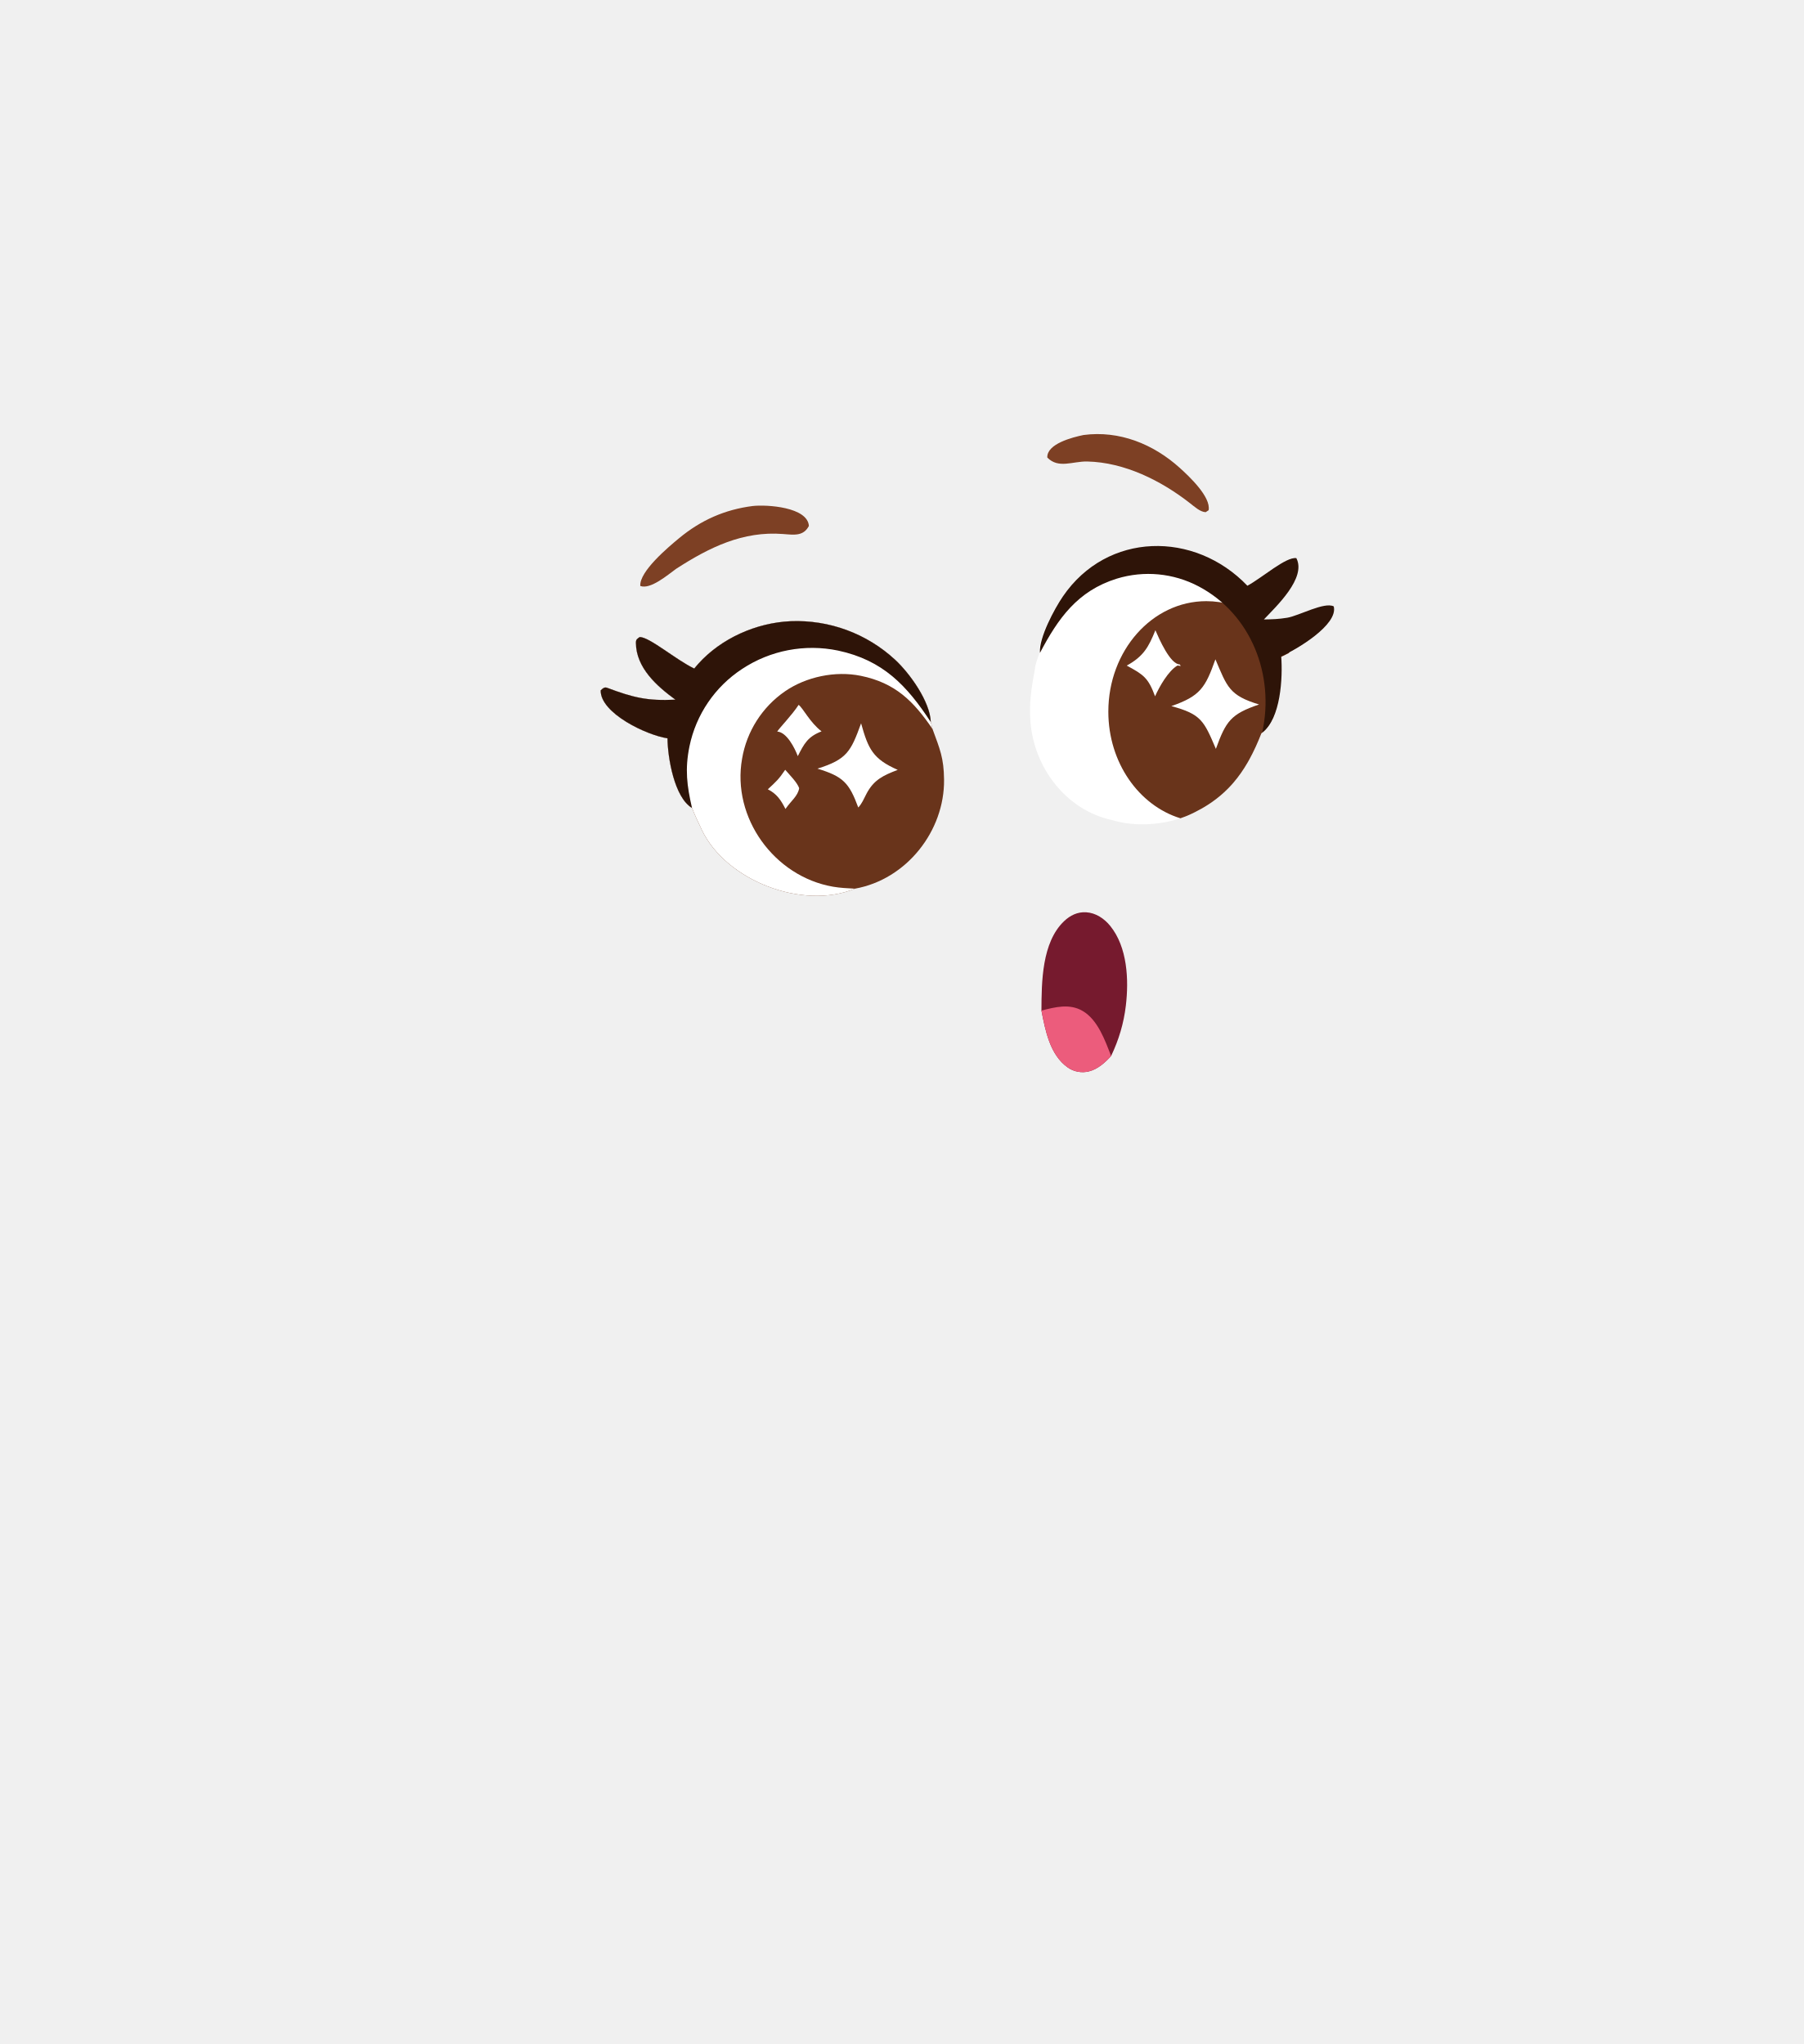
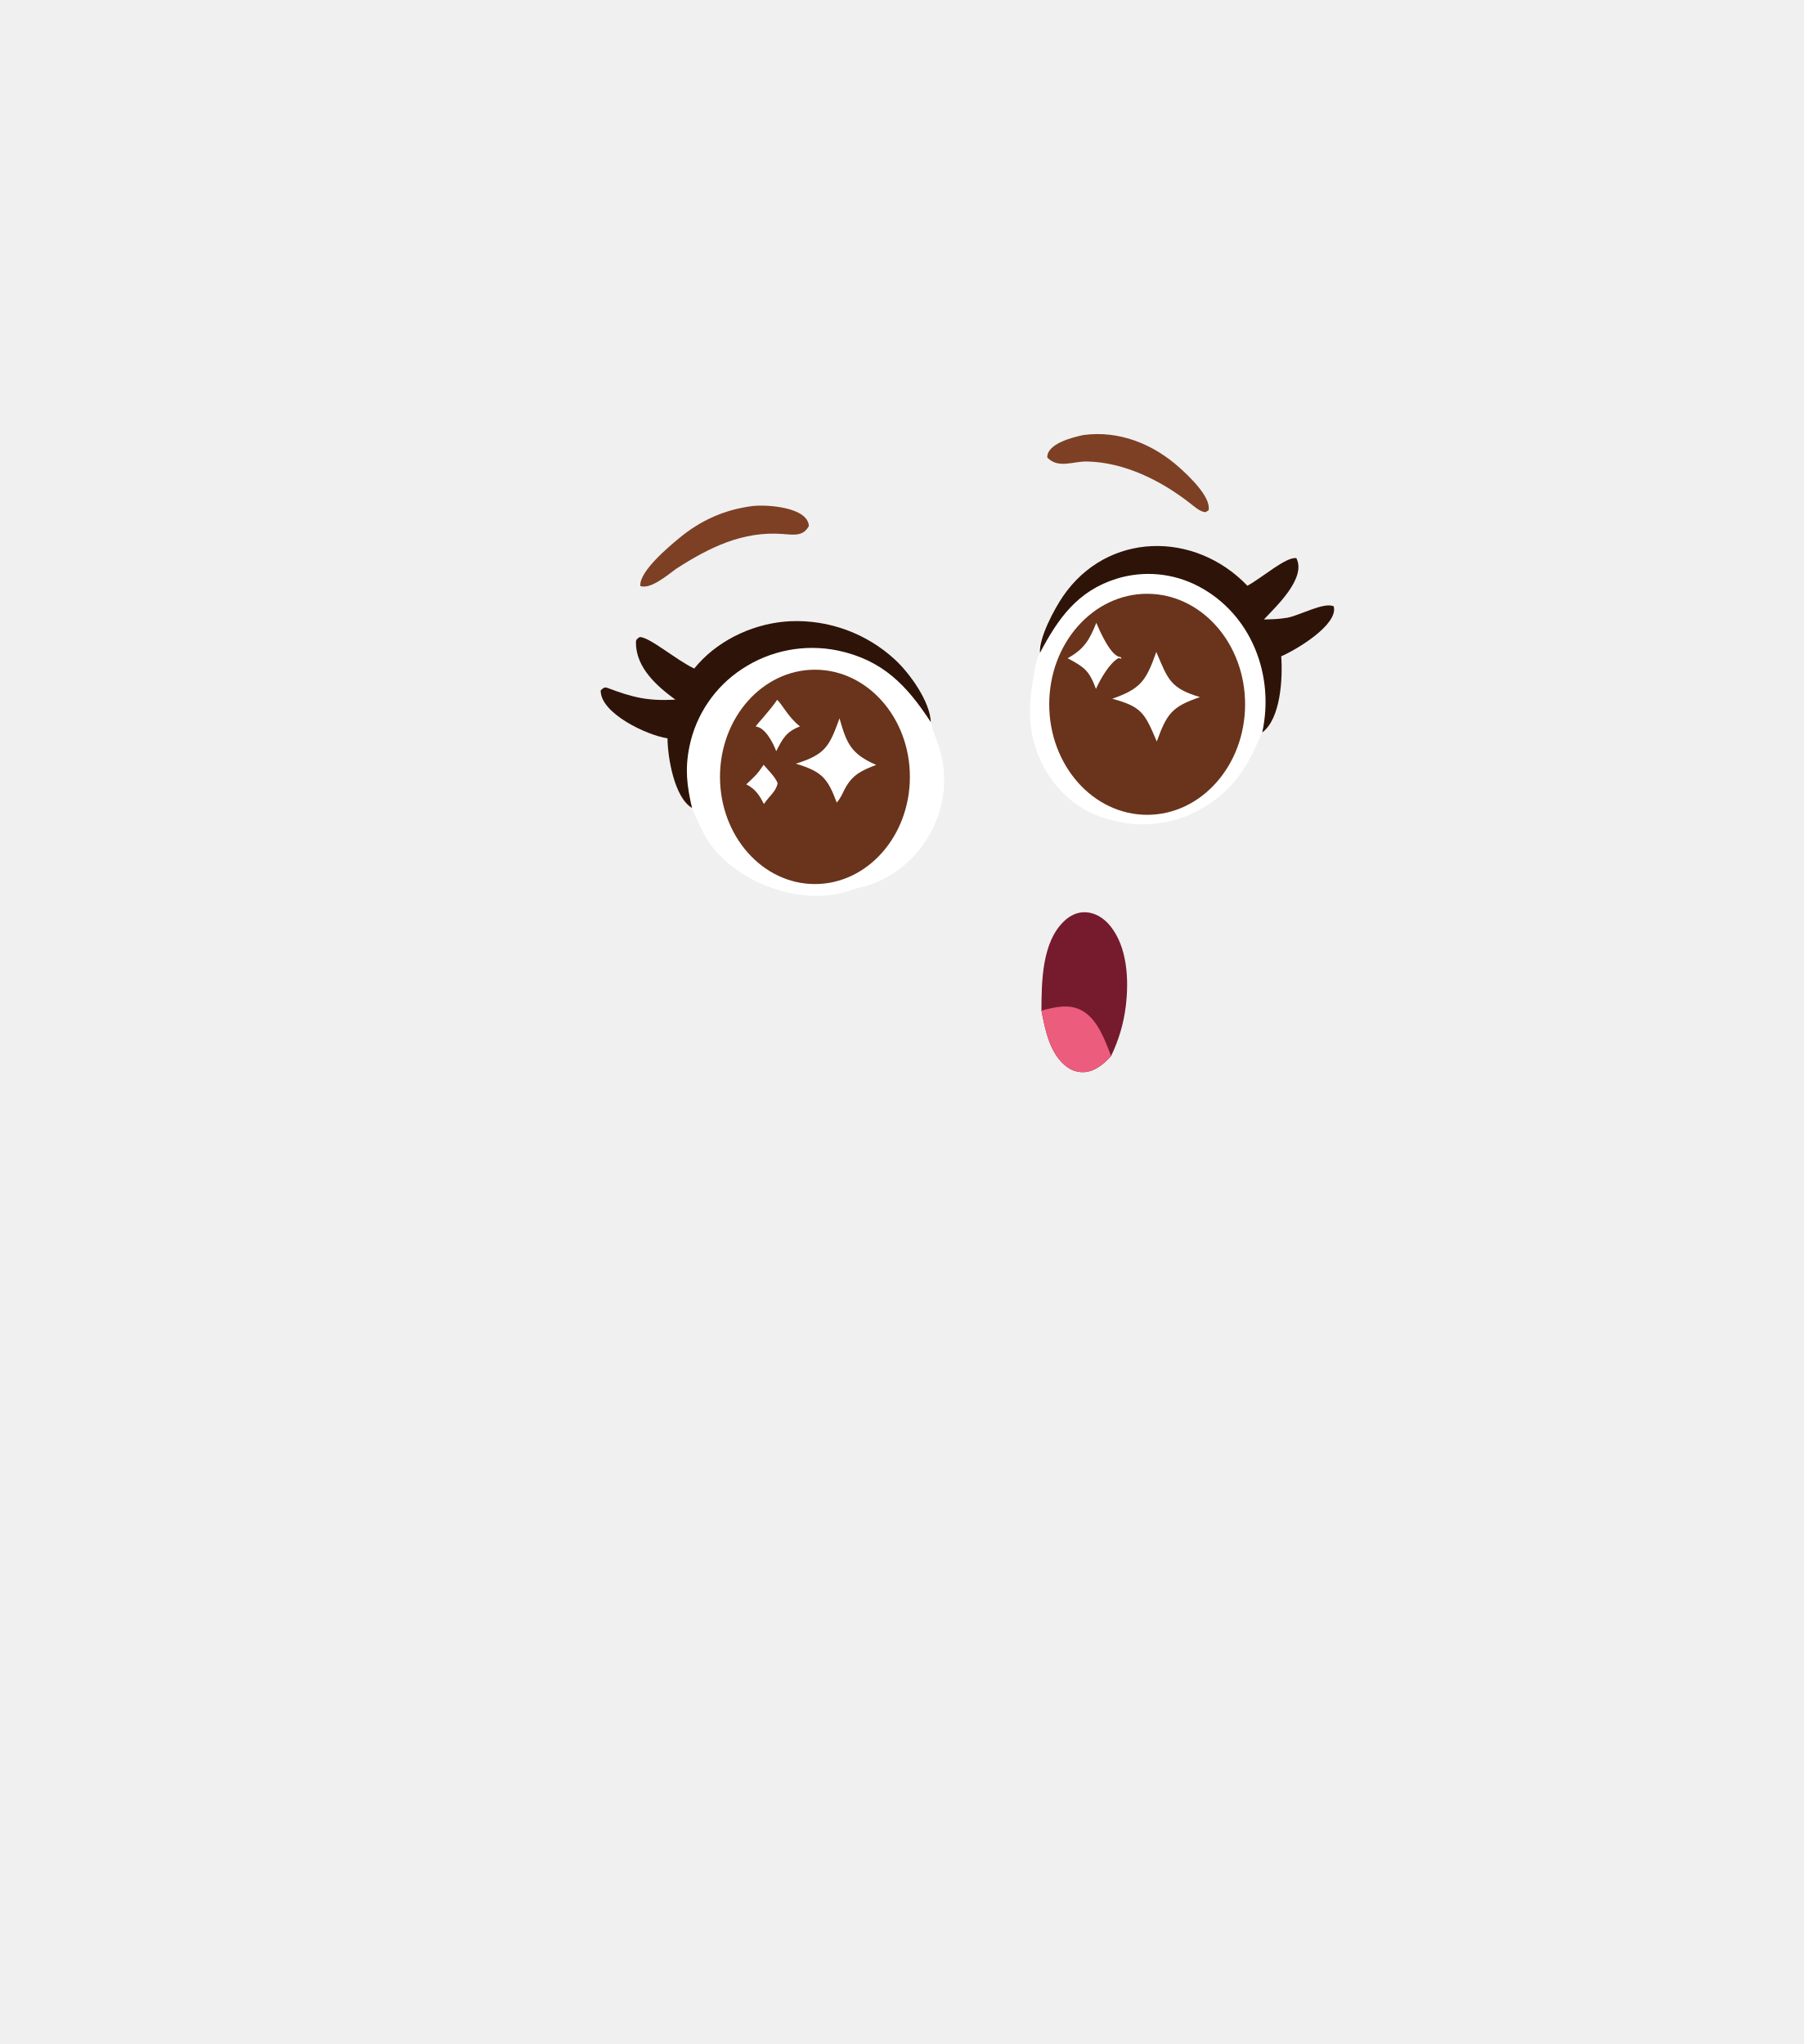
<svg xmlns="http://www.w3.org/2000/svg" width="1178" height="1335" viewBox="0 0 1178 1335" fill="none">
-   <path d="M453.335 436.637C454.177 435.594 455.046 434.575 455.941 433.579C470.989 416.852 493.879 406.73 516.261 405.724C541.47 404.698 566.046 413.769 584.543 430.927C594.236 439.915 607.348 458.275 607.821 471.653L608.924 476.119C613.806 489.439 616.298 494.989 616.464 509.205C616.855 542.588 592.082 574.387 558.268 580.42C523.968 594.614 473.934 575.014 458.27 542.01C455.942 537.106 453.888 532.761 451.878 527.712C440.319 520.851 436.001 494.882 435.861 482.222C422.247 480.183 391.977 465.846 392.239 450.913C393.385 449.828 394.575 448.516 396.417 449.206C413.507 455.608 422.705 457.896 441.015 456.973C429.08 448.225 415.353 436.273 415.247 419.855C415.232 417.477 416.12 417.206 417.756 416.048C424.316 416.148 441.543 431.048 453.335 436.637Z" fill="#69341B" />
-   <path d="M453.335 436.637C454.177 435.594 455.046 434.575 455.941 433.579C470.989 416.852 493.879 406.73 516.261 405.724C541.47 404.698 566.046 413.769 584.543 430.927C594.236 439.915 607.348 458.275 607.821 471.653L608.924 476.119C596.595 458.024 584.661 445.991 562.039 441.388C545.49 438.02 526.464 441.971 512.527 451.572C497.68 461.852 487.607 477.686 484.585 495.49C477.712 534.014 505.523 572.447 543.9 579.124C548.564 579.935 553.537 580.174 558.268 580.42C523.968 594.614 473.934 575.014 458.27 542.01C455.942 537.106 453.888 532.761 451.878 527.712C440.319 520.851 436.001 494.882 435.861 482.222C422.247 480.183 391.977 465.846 392.239 450.913C393.385 449.828 394.575 448.516 396.417 449.206C413.507 455.608 422.705 457.896 441.015 456.973C429.08 448.225 415.353 436.273 415.247 419.855C415.232 417.477 416.12 417.206 417.756 416.048C424.316 416.148 441.543 431.048 453.335 436.637Z" fill="white" />
+   <path d="M453.335 436.637C454.177 435.594 455.046 434.575 455.941 433.579C470.989 416.852 493.879 406.73 516.261 405.724C541.47 404.698 566.046 413.769 584.543 430.927C594.236 439.915 607.348 458.275 607.821 471.653L608.924 476.119C613.806 489.439 616.298 494.989 616.464 509.205C616.855 542.588 592.082 574.387 558.268 580.42C523.968 594.614 473.934 575.014 458.27 542.01C455.942 537.106 453.888 532.761 451.878 527.712C440.319 520.851 436.001 494.882 435.861 482.222C422.247 480.183 391.977 465.846 392.239 450.913C393.385 449.828 394.575 448.516 396.417 449.206C413.507 455.608 422.705 457.896 441.015 456.973C429.08 448.225 415.353 436.273 415.247 419.855C415.232 417.477 416.12 417.206 417.756 416.048C424.316 416.148 441.543 431.048 453.335 436.637Z" fill="white" />
+   <path d="M532.155 437.4C566.396 437.4 594.155 468.74 594.155 507.4C594.155 546.06 566.396 577.4 532.155 577.4C497.913 577.4 470.154 546.06 470.154 507.4C470.154 468.74 497.913 437.4 532.155 437.4Z" fill="#69341B" />
  <path d="M453.335 436.637C454.177 435.594 455.046 434.575 455.941 433.579C470.989 416.852 493.879 406.73 516.261 405.724C541.47 404.698 566.046 413.769 584.543 430.927C594.236 439.915 607.348 458.275 607.821 471.653C592.21 447.733 576.556 431.186 547.262 424.916C525.618 420.399 503.069 424.714 484.621 436.9C466.877 448.508 454.494 466.713 450.217 487.48C447.172 502.454 448.543 513.123 451.878 527.712C440.319 520.851 436.001 494.882 435.861 482.222C422.247 480.183 391.977 465.846 392.239 450.913C393.385 449.828 394.575 448.516 396.417 449.206C413.507 455.608 422.705 457.896 441.015 456.973C429.08 448.225 415.353 436.273 415.247 419.855C415.232 417.477 416.12 417.206 417.756 416.048C424.316 416.148 441.543 431.048 453.335 436.637Z" fill="#2E1408" />
-   <path d="M562.285 472.421C566.965 489.178 569.945 495.669 586.22 502.829C576.837 506.407 570.584 509.261 565.772 518.49C564.093 521.711 562.936 524.727 560.449 527.408C554.45 511.155 550.481 507.119 533.776 502.022C553.148 496.014 555.655 490.675 562.285 472.421Z" fill="white" />
-   <path d="M521.508 460.355C524.501 462.644 528.823 471.813 536.471 477.675C527.391 481.185 525.115 485.746 520.954 493.854C519.036 488.699 513.793 478.206 507.524 477.791C508.891 475.531 517.286 466.908 521.508 460.355Z" fill="white" />
-   <path d="M512.732 502.769C515.573 506.067 520.578 511.039 521.858 514.775C520.983 520.016 516.612 522.961 512.896 528.358C509.977 522.591 507.319 518.528 501.393 515.519C506.688 510.602 508.644 508.903 512.732 502.769Z" fill="white" />
+   <path d="M548.201 469.175C552.882 485.933 555.861 492.424 572.137 499.584C562.753 503.162 556.5 506.016 551.689 515.245C550.01 518.466 548.852 521.482 546.365 524.163C540.367 507.91 536.398 503.874 519.693 498.777C539.064 492.769 541.572 487.429 548.201 469.175Z" fill="white" />
+   <path d="M507.424 457.109C510.418 459.399 514.739 468.568 522.387 474.43C513.307 477.94 511.032 482.501 506.871 490.609C504.952 485.454 499.71 474.961 493.44 474.546C494.807 472.286 503.203 463.663 507.424 457.109Z" fill="white" />
+   <path d="M498.648 499.524C501.489 502.822 506.495 507.794 507.775 511.53C506.899 516.771 502.528 519.716 498.812 525.113C495.893 519.346 493.236 515.283 487.309 512.274C492.604 507.357 494.56 505.658 498.648 499.524Z" fill="white" />
  <path d="M491.516 330.491C500.687 329.461 527.438 331.132 528.2 343.531C524.599 350.279 518.744 349.361 511.347 348.78C485.086 346.714 463.221 357.51 441.546 371.49C436.193 375.336 424.757 385.228 418.114 382.714C417.377 373.277 436.39 357.354 443.434 351.52C457.637 339.755 473.263 332.818 491.516 330.491Z" fill="#7D4024" />
  <path d="M693.519 390.12C709.571 366.642 734.28 355.977 758.988 357.282C760.38 357.356 761.772 357.468 763.163 357.618C766.639 357.991 770.105 358.6 773.537 359.444C774.224 359.613 774.909 359.791 775.593 359.978C784.138 362.322 792.442 366.127 800.126 371.356C800.74 371.774 801.351 372.202 801.957 372.638C805.293 375.039 808.504 377.714 811.556 380.662C812.111 381.197 812.662 381.741 813.206 382.295C813.478 382.572 813.748 382.851 814.017 383.132C823.7 377.878 839.215 364.086 845.976 365.097C846.082 365.3 846.181 365.504 846.273 365.709C847.012 367.351 847.344 369.077 847.344 370.856C847.345 372.19 847.159 373.555 846.819 374.936C846.705 375.397 846.575 375.859 846.428 376.323C846.281 376.787 846.118 377.252 845.941 377.718C845.319 379.35 844.515 380.992 843.58 382.625C843.046 383.559 842.469 384.489 841.858 385.413C836.668 393.264 829.056 400.625 824.796 405.146C830.637 405.035 834.199 404.974 840.026 404.027C847.53 402.807 864.296 393.453 870.396 396.613C870.54 397.178 870.616 397.752 870.631 398.334C870.636 398.527 870.635 398.722 870.626 398.917C870.564 400.286 870.172 401.694 869.513 403.12C869.23 403.731 868.898 404.345 868.522 404.961C867.145 407.218 865.176 409.497 862.859 411.713C862.438 412.116 862.005 412.517 861.562 412.915C859.128 415.106 856.391 417.221 853.598 419.174C852.583 419.884 851.56 420.573 850.541 421.237C846.466 423.892 842.46 426.143 839.28 427.734C838.485 428.132 837.741 428.489 837.061 428.8C836.721 428.956 836.397 429.101 836.091 429.233C836.327 432.265 836.447 435.926 836.363 439.889C836.339 441.022 836.298 442.178 836.239 443.352C836.12 445.7 835.927 448.117 835.643 450.54C835.501 451.751 835.336 452.964 835.146 454.172C834.908 455.681 834.632 457.181 834.313 458.657C834.186 459.247 834.052 459.834 833.91 460.416C833.698 461.288 833.47 462.15 833.225 462.998C832.735 464.693 832.178 466.331 831.547 467.888C829.653 472.558 827.092 476.49 823.679 478.986C821.271 485.108 818.709 490.772 815.831 496.002C815.472 496.656 815.107 497.303 814.737 497.944C811.962 502.746 808.891 507.168 805.39 511.233C804.923 511.775 804.449 512.311 803.967 512.841C803.726 513.105 803.482 513.368 803.237 513.63C802.747 514.153 802.248 514.669 801.741 515.179C800.22 516.71 798.624 518.185 796.943 519.605C795.261 521.025 793.495 522.39 791.636 523.701C791.326 523.92 791.014 524.137 790.699 524.353C790.069 524.784 789.428 525.209 788.777 525.628C788.125 526.047 787.463 526.461 786.789 526.868C786.116 527.276 785.431 527.678 784.735 528.074C783.343 528.866 781.906 529.634 780.419 530.38C779.676 530.753 778.92 531.12 778.153 531.482C777.769 531.663 777.382 531.842 776.993 532.02C776.531 532.231 776.063 532.437 775.59 532.638C775.118 532.839 774.64 533.035 774.158 533.226C773.193 533.608 772.209 533.97 771.209 534.312C770.208 534.653 769.191 534.973 768.159 535.274C766.096 535.875 763.976 536.393 761.819 536.825C759.122 537.364 756.368 537.77 753.596 538.034C750.824 538.298 748.034 538.421 745.265 538.399C744.157 538.39 743.053 538.357 741.954 538.301C736.462 538.02 731.115 537.144 726.229 535.624C696.116 529.181 675.278 501.417 672.888 471.535C671.908 459.269 673.507 449.105 675.786 437.108C676.033 433.906 677.5 430.154 678.531 427.023C677.842 417.075 687.943 398.273 693.519 390.12Z" fill="white" />
-   <path d="M787.688 392.634C810.499 392.634 830.519 406.115 841.839 426.403C840.941 426.886 840.085 427.332 839.28 427.734C838.485 428.132 837.742 428.489 837.062 428.801C836.722 428.956 836.398 429.101 836.091 429.233C836.328 432.265 836.446 435.926 836.362 439.889C836.338 441.022 836.299 442.179 836.239 443.352C836.121 445.7 835.927 448.117 835.643 450.54C835.5 451.751 835.335 452.964 835.146 454.172C834.908 455.681 834.632 457.181 834.313 458.657C834.186 459.247 834.052 459.834 833.91 460.416C833.698 461.288 833.471 462.15 833.226 462.998C832.736 464.693 832.178 466.331 831.547 467.887C829.653 472.557 827.093 476.489 823.68 478.985C821.271 485.108 818.709 490.772 815.831 496.002C815.471 496.656 815.107 497.304 814.737 497.944C811.963 502.746 808.891 507.169 805.391 511.233C804.924 511.775 804.449 512.311 803.967 512.841C803.726 513.105 803.482 513.368 803.237 513.63C802.747 514.153 802.248 514.669 801.741 515.179C800.22 516.71 798.624 518.185 796.942 519.605C795.261 521.025 793.495 522.39 791.636 523.701C791.326 523.92 791.013 524.137 790.698 524.352C790.068 524.783 789.428 525.208 788.776 525.628C788.125 526.047 787.462 526.46 786.789 526.868C786.116 527.276 785.431 527.678 784.735 528.074C783.343 528.866 781.905 529.635 780.419 530.381C779.676 530.754 778.92 531.121 778.152 531.482C777.769 531.663 777.382 531.842 776.992 532.02C776.53 532.231 776.062 532.438 775.59 532.638C775.118 532.839 774.64 533.035 774.158 533.226C773.194 533.608 772.21 533.97 771.209 534.311C771.071 534.358 770.932 534.404 770.793 534.45C743.672 526.087 723.736 498.079 723.736 464.815C723.736 424.95 752.369 392.634 787.688 392.634Z" fill="#69341B" />
+   <path d="M749.094 387.818C784.413 387.819 813.044 420.135 813.044 460C813.044 499.865 784.413 532.181 749.094 532.182C713.775 532.182 685.143 499.865 685.143 460C685.143 420.135 713.775 387.818 749.094 387.818Z" fill="#69341B" />
  <path d="M679.062 426.459C678.372 416.511 688.474 397.708 694.05 389.555C722.99 347.229 780.062 346.548 814.549 382.569C824.232 377.314 839.747 363.52 846.508 364.532C853.241 377.5 833.346 396.071 825.328 404.582C831.169 404.47 834.73 404.409 840.557 403.463C848.061 402.243 864.827 392.888 870.927 396.049C874.004 408.09 846.44 424.426 836.622 428.668C837.704 442.526 836.346 469.546 824.211 478.42C832.454 441.187 817.183 401.179 782.742 383.006C766.293 374.305 747.067 372.479 729.275 377.926C703.608 385.906 690.948 403.904 679.062 426.459Z" fill="#2E1408" />
-   <path d="M793.657 430.624C801.308 448.572 802.625 454.219 822.154 460.113C803.646 466.391 800.535 471.06 793.964 489.111C786.144 470.725 784.346 466.431 764.888 461.182C783.859 454.613 787.084 449.066 793.657 430.624Z" fill="white" />
-   <path d="M754.47 411.629C756.776 416.992 764.104 433.895 770.362 433.951L771.042 434.97L768.905 434.669C762.972 438.05 756.993 448.556 754.258 454.787C749.799 442.678 746.732 440.648 735.762 434.716C746.675 428.715 750.047 422.623 754.47 411.629Z" fill="white" />
+   <path d="M755.063 425.809C762.714 443.756 764.031 449.403 783.56 455.297C765.052 461.576 761.94 466.245 755.37 484.296C747.55 465.91 745.752 461.616 726.293 456.367C745.265 449.797 748.49 444.25 755.063 425.809Z" fill="white" />
+   <path d="M715.876 406.813C718.181 412.176 725.51 429.08 731.768 429.136L732.448 430.155L730.311 429.853C724.378 433.235 718.398 443.74 715.664 449.972C711.205 437.863 708.138 435.832 697.167 429.9C708.081 423.9 711.453 417.808 715.876 406.813Z" fill="white" />
  <path d="M707.573 284.111C730.972 281.02 753.161 290.067 770.345 305.554C776.469 311.073 790.858 324.573 789.215 333.248L787.281 334.524C783.651 334.336 780.06 330.951 777.037 328.635C758.3 313.953 734.274 301.935 709.968 301.417C700.425 301.214 691.132 306.313 683.878 298.825C683.496 289.871 700.34 285.598 707.573 284.111Z" fill="#7D4024" />
  <path d="M680.053 660.043C680.137 641.348 680.299 615.565 694.785 601.699C698.799 597.861 703.55 595.515 709.232 595.835C715.506 596.188 721.087 599.951 724.96 604.719C736.222 618.589 737.183 639.915 735.17 656.847C733.789 668.464 730.593 679.078 725.573 689.662C721.798 693.88 716.733 698.377 711.096 699.751C706.328 700.948 701.278 700.022 697.246 697.213C685.602 689.013 682.597 673.049 680.053 660.043Z" fill="#761A2E" />
  <path d="M680.053 660.043C688.996 657.748 698.463 655.284 706.989 660.3C716.958 666.162 721.55 679.538 725.573 689.662C721.798 693.88 716.733 698.377 711.096 699.751C706.328 700.948 701.278 700.022 697.246 697.213C685.602 689.013 682.597 673.049 680.053 660.043Z" fill="#EC5C7C" />
</svg>
